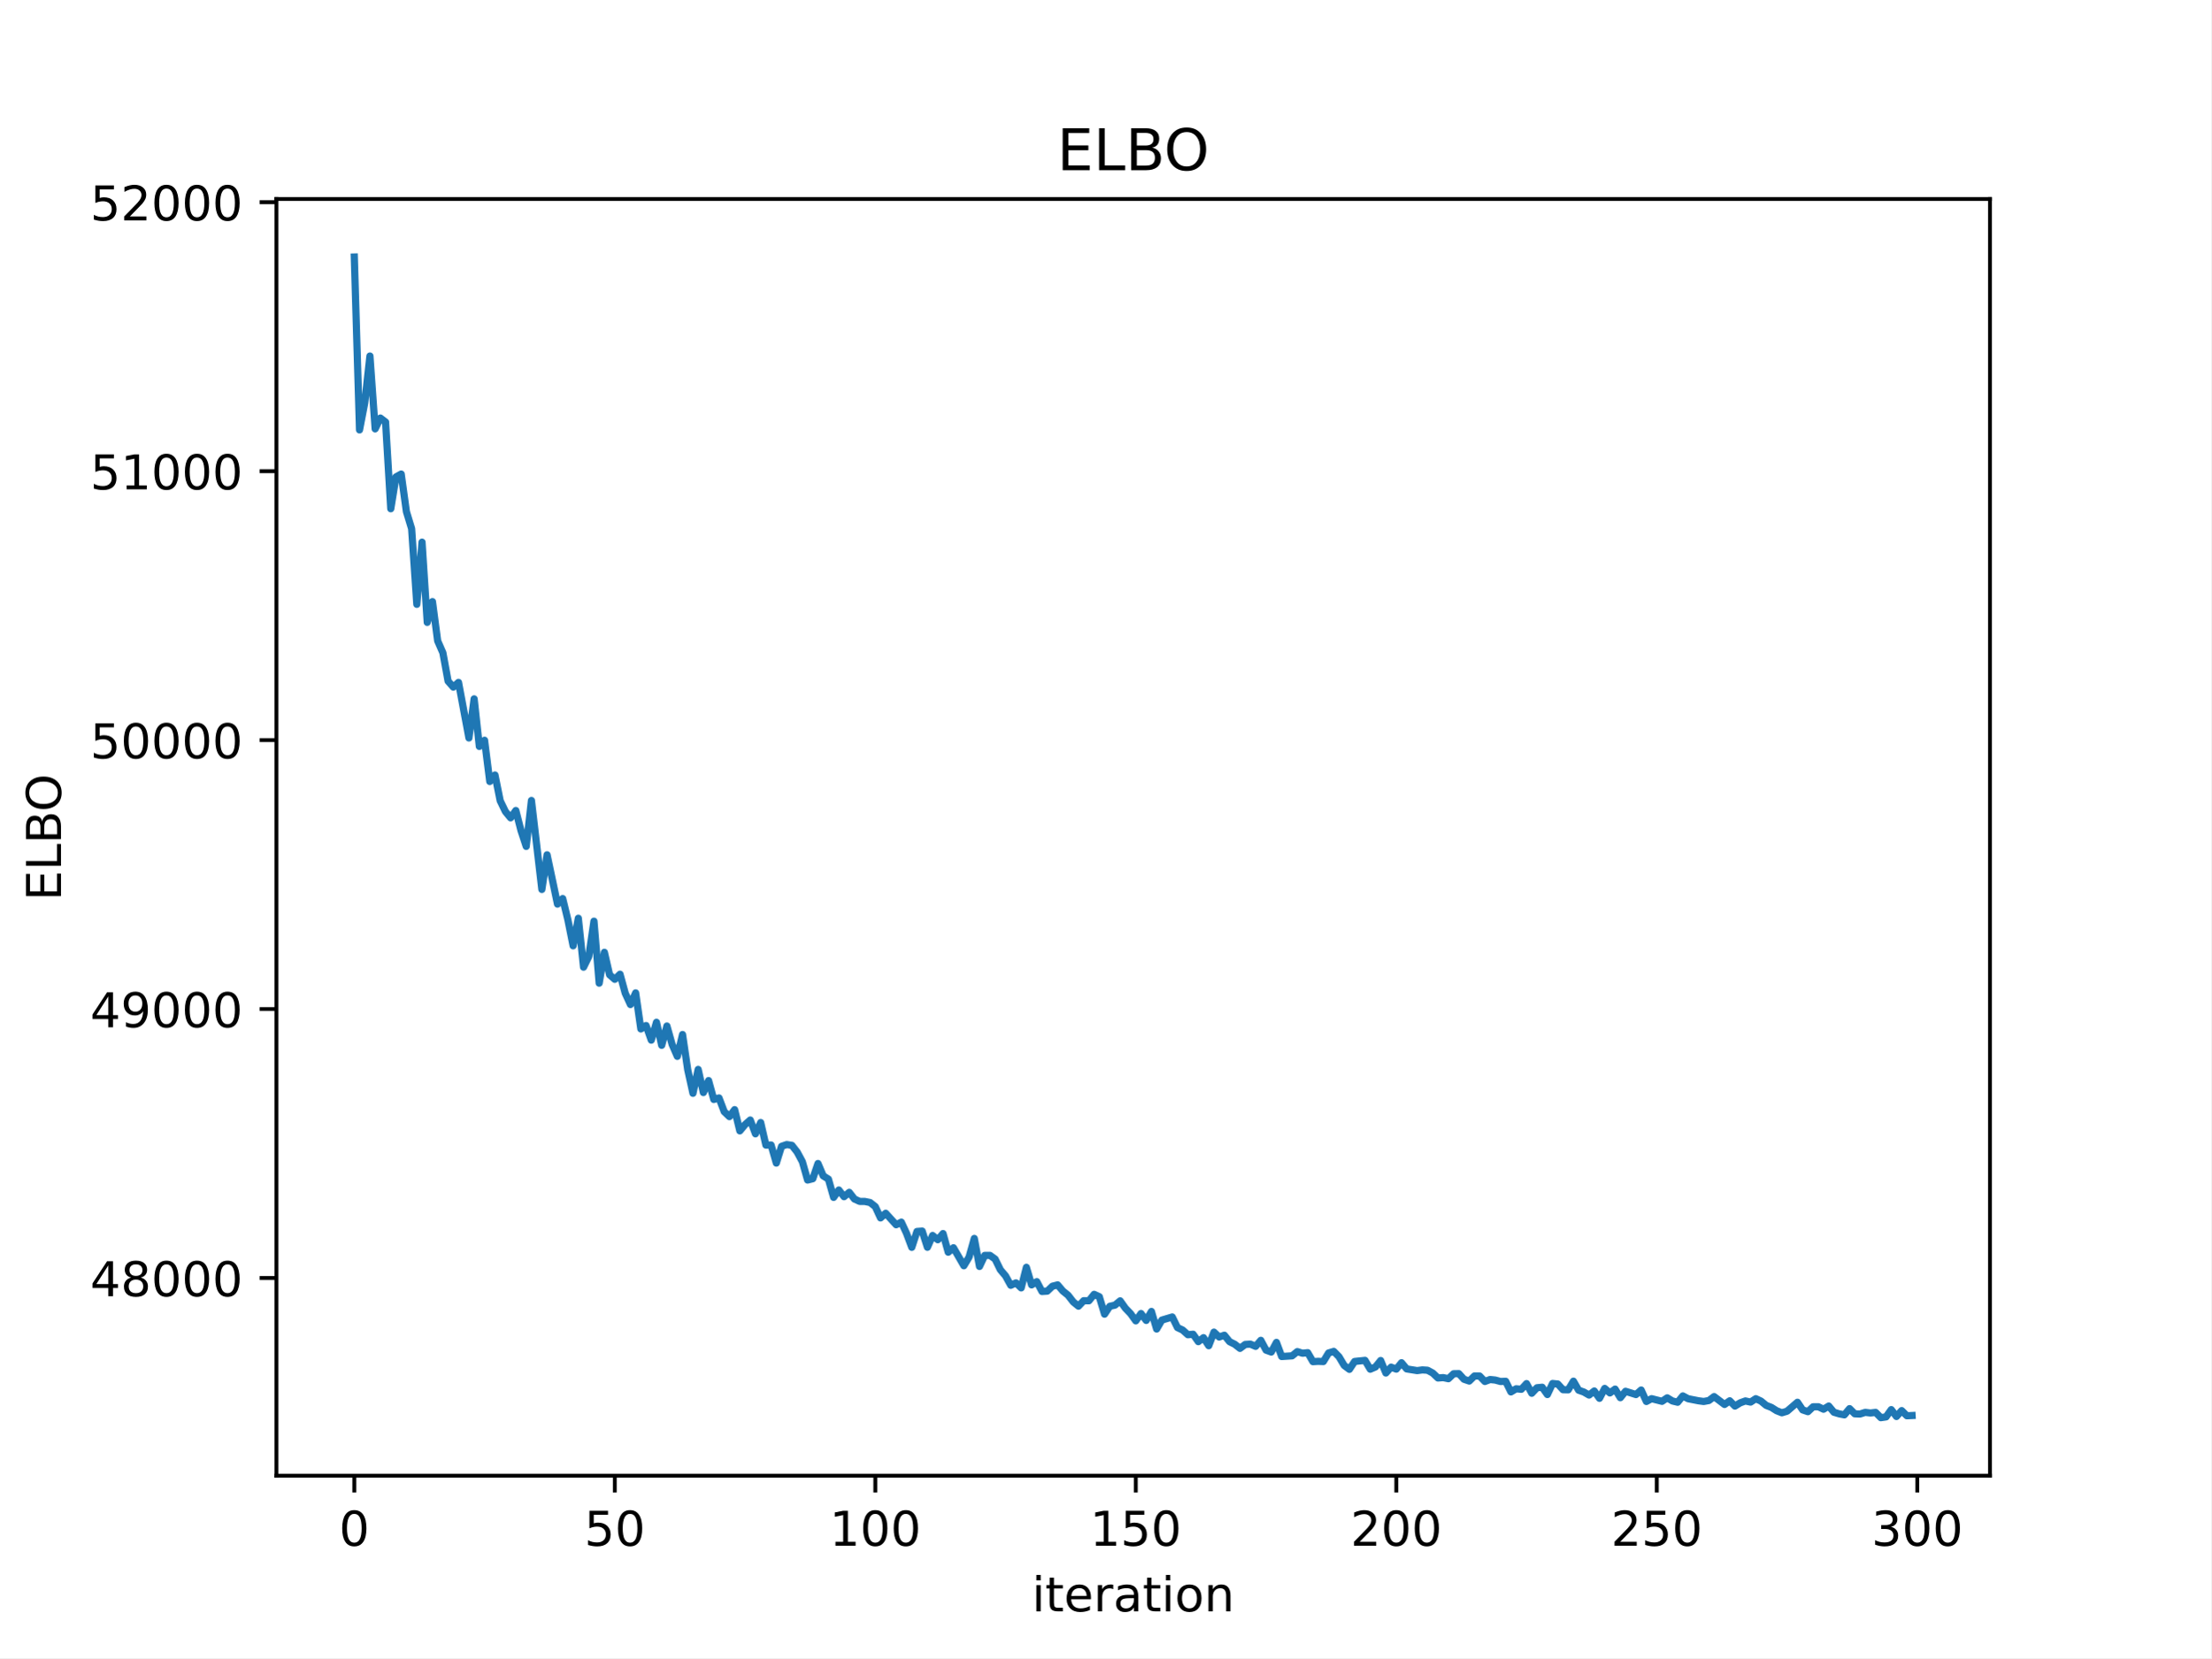
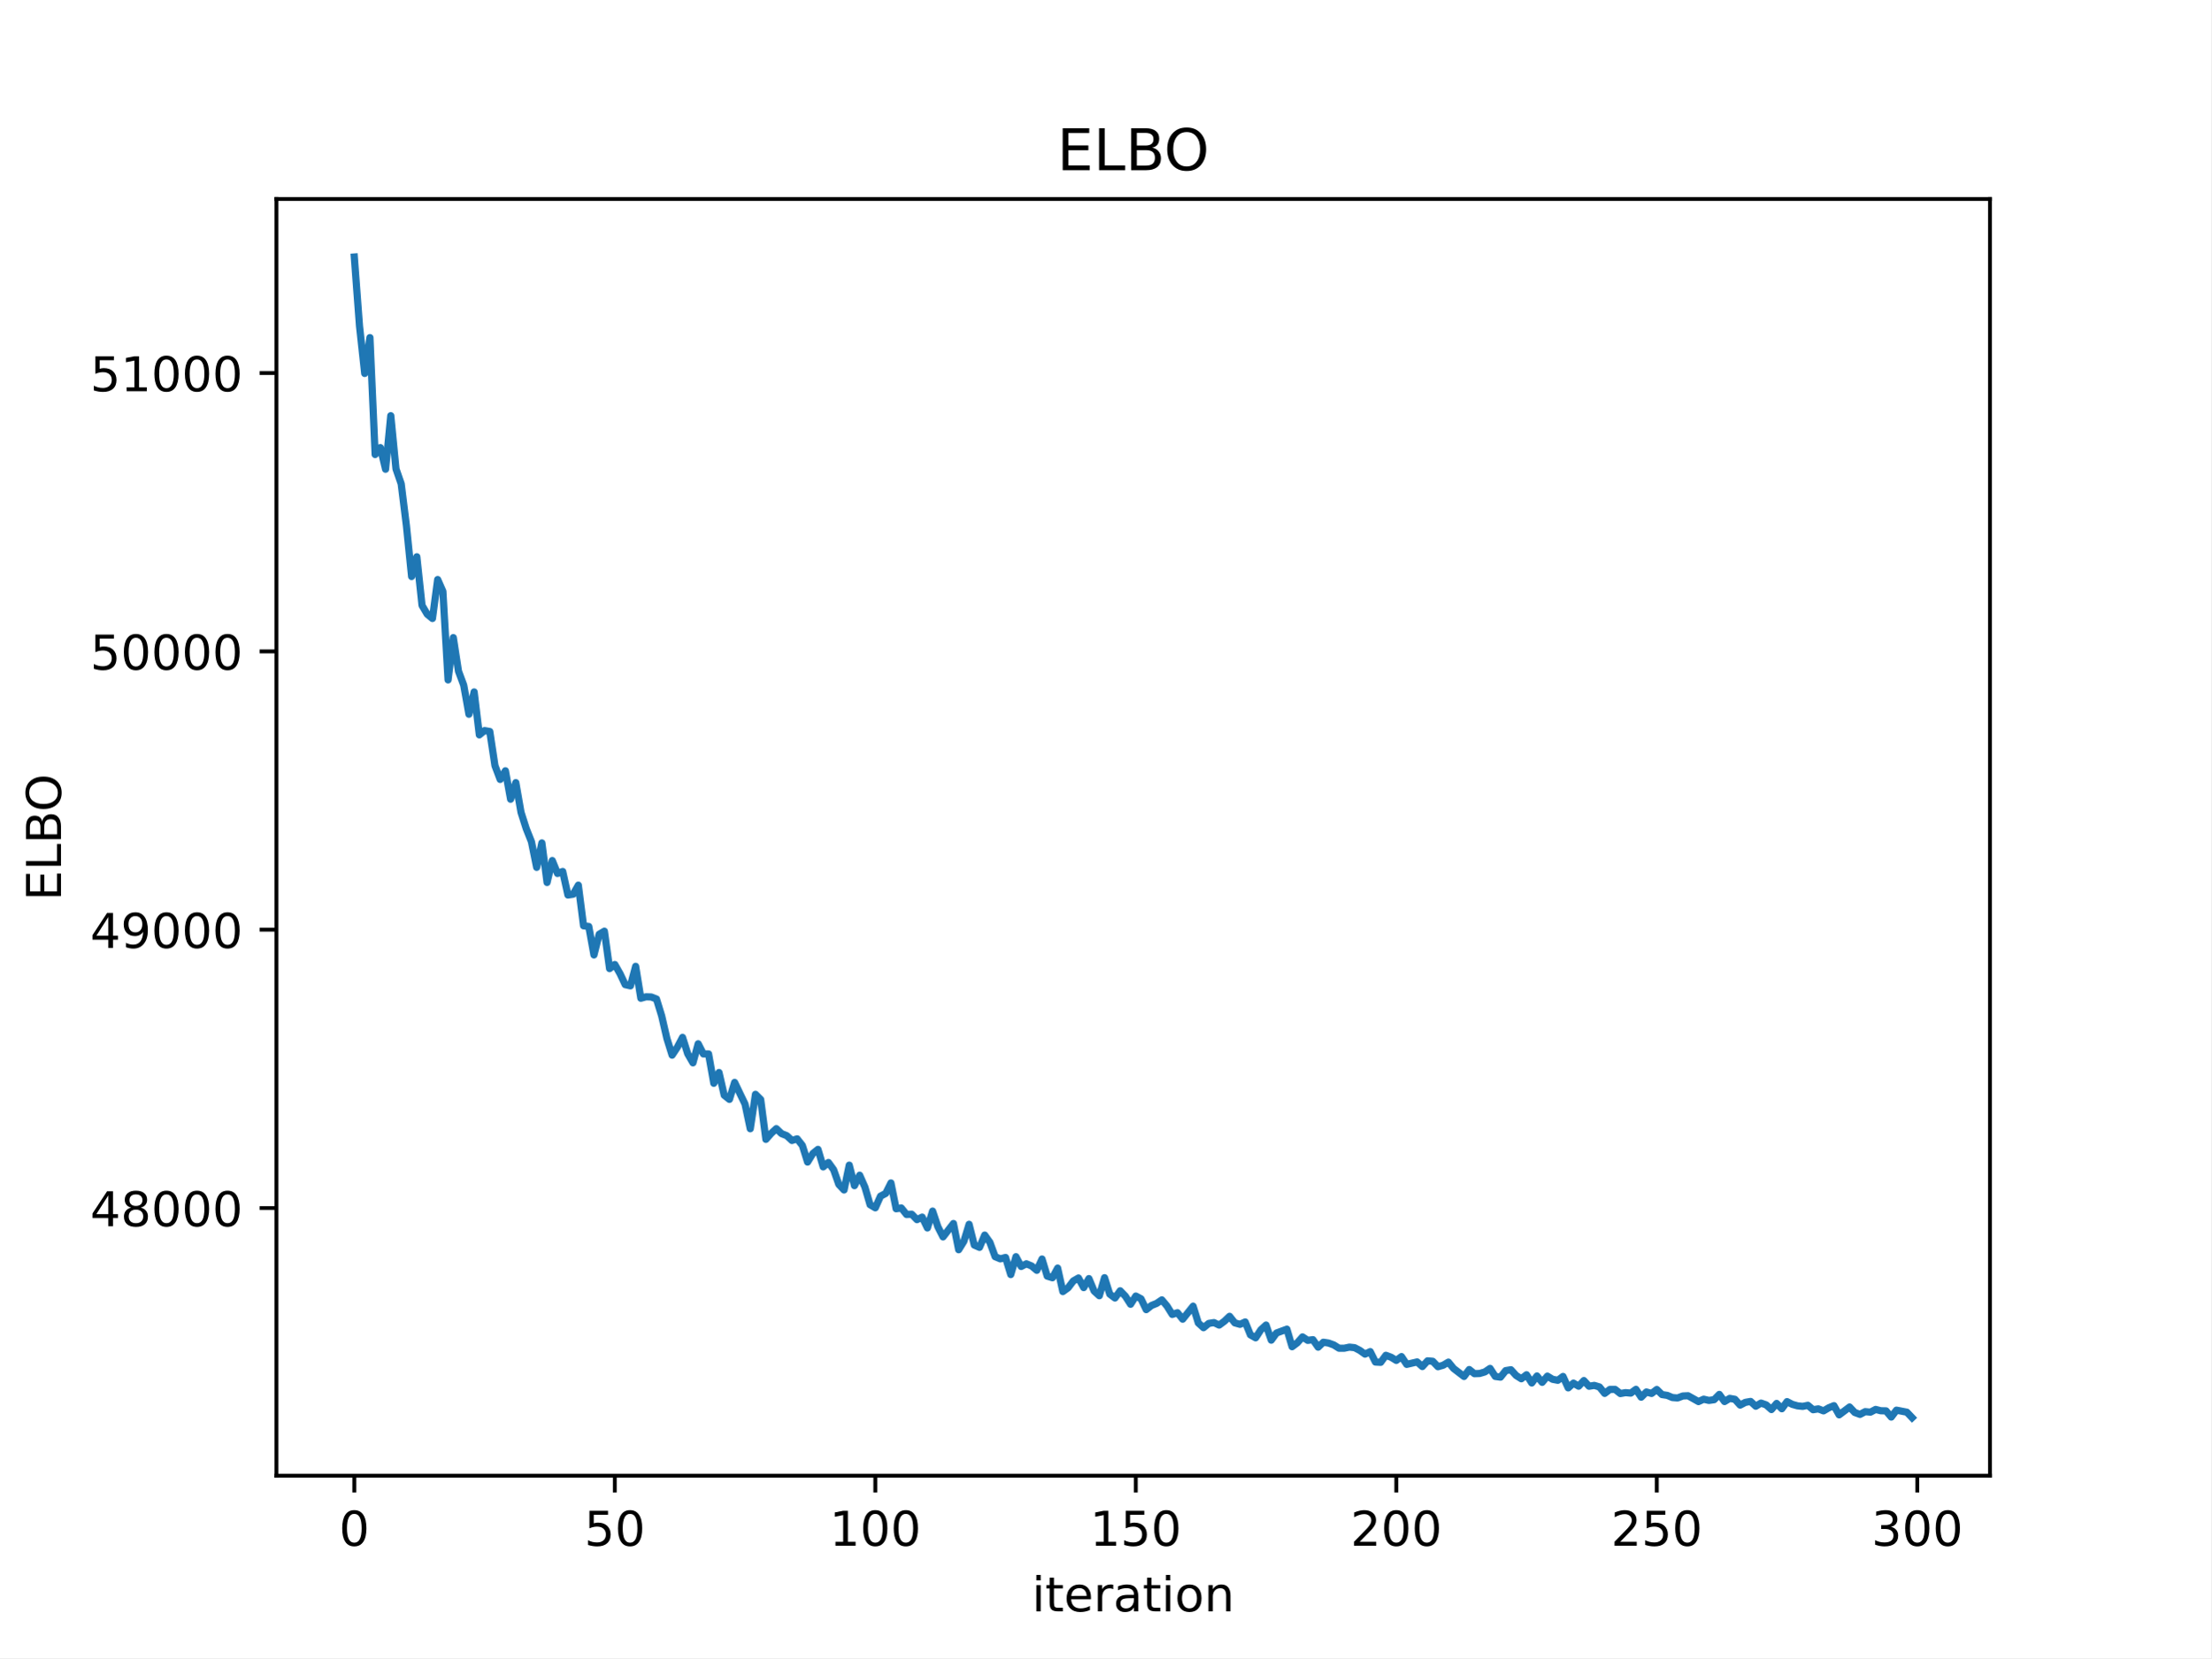
<svg xmlns="http://www.w3.org/2000/svg" xmlns:xlink="http://www.w3.org/1999/xlink" width="460.8pt" height="345.6pt" viewBox="0 0 460.8 345.6" version="1.1">
  <defs>
    <style type="text/css">*{stroke-linejoin: round; stroke-linecap: butt}</style>
  </defs>
  <g id="figure_1">
    <g id="patch_1">
      <path d="M 0 345.6  L 460.8 345.6  L 460.8 0  L 0 0  z " style="fill: #ffffff" />
    </g>
    <g id="axes_1">
      <g id="patch_2">
        <path d="M 57.6 307.584  L 414.72 307.584  L 414.72 41.472  L 57.6 41.472  z " style="fill: #ffffff" />
      </g>
      <g id="matplotlib.axis_1">
        <g id="xtick_1">
          <g id="line2d_1">
            <defs>
-               <path id="md02232cd45" d="M 0 0  L 0 3.5  " style="stroke: #000000; stroke-width: 0.8" />
-             </defs>
-             <g>
-               <use xlink:href="#md02232cd45" x="73.833" y="307.584" style="stroke: #000000; stroke-width: 0.8" />
+               <path id="m586a11cec5" d="M 0 0  L 0 3.5  " style="stroke: #000000; stroke-width: 0.8" />
+             </defs>
+             <g>
+               <use xlink:href="#m586a11cec5" x="73.833" y="307.584" style="stroke: #000000; stroke-width: 0.8" />
            </g>
          </g>
          <g id="text_1">
            <g transform="translate(70.65148 322.1824) scale(0.1 -0.1)">
              <defs>
                <path id="DejaVuSans-30" d="M 2034 4250  Q 1547 4250 1301 3770  Q 1056 3291 1056 2328  Q 1056 1369 1301 889  Q 1547 409 2034 409  Q 2525 409 2770 889  Q 3016 1369 3016 2328  Q 3016 3291 2770 3770  Q 2525 4250 2034 4250  z M 2034 4750  Q 2819 4750 3233 4129  Q 3647 3509 3647 2328  Q 3647 1150 3233 529  Q 2819 -91 2034 -91  Q 1250 -91 836 529  Q 422 1150 422 2328  Q 422 3509 836 4129  Q 1250 4750 2034 4750  z " transform="scale(0.015625)" />
              </defs>
              <use xlink:href="#DejaVuSans-30" />
            </g>
          </g>
        </g>
        <g id="xtick_2">
          <g id="line2d_2">
            <g>
-               <use xlink:href="#md02232cd45" x="128.123" y="307.584" style="stroke: #000000; stroke-width: 0.8" />
+               <use xlink:href="#m586a11cec5" x="128.123" y="307.584" style="stroke: #000000; stroke-width: 0.8" />
            </g>
          </g>
          <g id="text_2">
            <g transform="translate(121.7603 322.1824) scale(0.1 -0.1)">
              <defs>
                <path id="DejaVuSans-35" d="M 691 4666  L 3169 4666  L 3169 4134  L 1269 4134  L 1269 2991  Q 1406 3038 1543 3061  Q 1681 3084 1819 3084  Q 2600 3084 3056 2656  Q 3513 2228 3513 1497  Q 3513 744 3044 326  Q 2575 -91 1722 -91  Q 1428 -91 1123 -41  Q 819 9 494 109  L 494 744  Q 775 591 1075 516  Q 1375 441 1709 441  Q 2250 441 2565 725  Q 2881 1009 2881 1497  Q 2881 1984 2565 2268  Q 2250 2553 1709 2553  Q 1456 2553 1204 2497  Q 953 2441 691 2322  L 691 4666  z " transform="scale(0.015625)" />
              </defs>
              <use xlink:href="#DejaVuSans-35" />
              <use xlink:href="#DejaVuSans-30" transform="translate(63.62305 0)" />
            </g>
          </g>
        </g>
        <g id="xtick_3">
          <g id="line2d_3">
            <g>
-               <use xlink:href="#md02232cd45" x="182.413" y="307.584" style="stroke: #000000; stroke-width: 0.8" />
+               <use xlink:href="#m586a11cec5" x="182.413" y="307.584" style="stroke: #000000; stroke-width: 0.8" />
            </g>
          </g>
          <g id="text_3">
            <g transform="translate(172.8691 322.1824) scale(0.1 -0.1)">
              <defs>
                <path id="DejaVuSans-31" d="M 794 531  L 1825 531  L 1825 4091  L 703 3866  L 703 4441  L 1819 4666  L 2450 4666  L 2450 531  L 3481 531  L 3481 0  L 794 0  L 794 531  z " transform="scale(0.015625)" />
              </defs>
              <use xlink:href="#DejaVuSans-31" />
              <use xlink:href="#DejaVuSans-30" transform="translate(63.62305 0)" />
              <use xlink:href="#DejaVuSans-30" transform="translate(127.2461 0)" />
            </g>
          </g>
        </g>
        <g id="xtick_4">
          <g id="line2d_4">
            <g>
-               <use xlink:href="#md02232cd45" x="236.703" y="307.584" style="stroke: #000000; stroke-width: 0.8" />
+               <use xlink:href="#m586a11cec5" x="236.703" y="307.584" style="stroke: #000000; stroke-width: 0.8" />
            </g>
          </g>
          <g id="text_4">
            <g transform="translate(227.1592 322.1824) scale(0.1 -0.1)">
              <use xlink:href="#DejaVuSans-31" />
              <use xlink:href="#DejaVuSans-35" transform="translate(63.62305 0)" />
              <use xlink:href="#DejaVuSans-30" transform="translate(127.2461 0)" />
            </g>
          </g>
        </g>
        <g id="xtick_5">
          <g id="line2d_5">
            <g>
-               <use xlink:href="#md02232cd45" x="290.993" y="307.584" style="stroke: #000000; stroke-width: 0.8" />
+               <use xlink:href="#m586a11cec5" x="290.993" y="307.584" style="stroke: #000000; stroke-width: 0.8" />
            </g>
          </g>
          <g id="text_5">
            <g transform="translate(281.4492 322.1824) scale(0.1 -0.1)">
              <defs>
                <path id="DejaVuSans-32" d="M 1228 531  L 3431 531  L 3431 0  L 469 0  L 469 531  Q 828 903 1448 1529  Q 2069 2156 2228 2338  Q 2531 2678 2651 2914  Q 2772 3150 2772 3378  Q 2772 3750 2511 3984  Q 2250 4219 1831 4219  Q 1534 4219 1204 4116  Q 875 4013 500 3803  L 500 4441  Q 881 4594 1212 4672  Q 1544 4750 1819 4750  Q 2544 4750 2975 4387  Q 3406 4025 3406 3419  Q 3406 3131 3298 2873  Q 3191 2616 2906 2266  Q 2828 2175 2409 1742  Q 1991 1309 1228 531  z " transform="scale(0.015625)" />
              </defs>
              <use xlink:href="#DejaVuSans-32" />
              <use xlink:href="#DejaVuSans-30" transform="translate(63.62305 0)" />
              <use xlink:href="#DejaVuSans-30" transform="translate(127.2461 0)" />
            </g>
          </g>
        </g>
        <g id="xtick_6">
          <g id="line2d_6">
            <g>
-               <use xlink:href="#md02232cd45" x="345.283" y="307.584" style="stroke: #000000; stroke-width: 0.8" />
+               <use xlink:href="#m586a11cec5" x="345.283" y="307.584" style="stroke: #000000; stroke-width: 0.8" />
            </g>
          </g>
          <g id="text_6">
            <g transform="translate(335.7393 322.1824) scale(0.1 -0.1)">
              <use xlink:href="#DejaVuSans-32" />
              <use xlink:href="#DejaVuSans-35" transform="translate(63.62305 0)" />
              <use xlink:href="#DejaVuSans-30" transform="translate(127.2461 0)" />
            </g>
          </g>
        </g>
        <g id="xtick_7">
          <g id="line2d_7">
            <g>
-               <use xlink:href="#md02232cd45" x="399.573" y="307.584" style="stroke: #000000; stroke-width: 0.8" />
+               <use xlink:href="#m586a11cec5" x="399.573" y="307.584" style="stroke: #000000; stroke-width: 0.8" />
            </g>
          </g>
          <g id="text_7">
            <g transform="translate(390.0293 322.1824) scale(0.1 -0.1)">
              <defs>
                <path id="DejaVuSans-33" d="M 2597 2516  Q 3050 2419 3304 2112  Q 3559 1806 3559 1356  Q 3559 666 3084 287  Q 2609 -91 1734 -91  Q 1441 -91 1130 -33  Q 819 25 488 141  L 488 750  Q 750 597 1062 519  Q 1375 441 1716 441  Q 2309 441 2620 675  Q 2931 909 2931 1356  Q 2931 1769 2642 2001  Q 2353 2234 1838 2234  L 1294 2234  L 1294 2753  L 1863 2753  Q 2328 2753 2575 2939  Q 2822 3125 2822 3475  Q 2822 3834 2567 4026  Q 2313 4219 1838 4219  Q 1578 4219 1281 4162  Q 984 4106 628 3988  L 628 4550  Q 988 4650 1302 4700  Q 1616 4750 1894 4750  Q 2613 4750 3031 4423  Q 3450 4097 3450 3541  Q 3450 3153 3228 2886  Q 3006 2619 2597 2516  z " transform="scale(0.015625)" />
              </defs>
              <use xlink:href="#DejaVuSans-33" />
              <use xlink:href="#DejaVuSans-30" transform="translate(63.62305 0)" />
              <use xlink:href="#DejaVuSans-30" transform="translate(127.2461 0)" />
            </g>
          </g>
        </g>
        <g id="text_8">
          <g transform="translate(215.0373 335.8606) scale(0.1 -0.1)">
            <defs>
              <path id="DejaVuSans-69" d="M 603 3500  L 1178 3500  L 1178 0  L 603 0  L 603 3500  z M 603 4863  L 1178 4863  L 1178 4134  L 603 4134  L 603 4863  z " transform="scale(0.015625)" />
              <path id="DejaVuSans-74" d="M 1172 4494  L 1172 3500  L 2356 3500  L 2356 3053  L 1172 3053  L 1172 1153  Q 1172 725 1289 603  Q 1406 481 1766 481  L 2356 481  L 2356 0  L 1766 0  Q 1100 0 847 248  Q 594 497 594 1153  L 594 3053  L 172 3053  L 172 3500  L 594 3500  L 594 4494  L 1172 4494  z " transform="scale(0.015625)" />
              <path id="DejaVuSans-65" d="M 3597 1894  L 3597 1613  L 953 1613  Q 991 1019 1311 708  Q 1631 397 2203 397  Q 2534 397 2845 478  Q 3156 559 3463 722  L 3463 178  Q 3153 47 2828 -22  Q 2503 -91 2169 -91  Q 1331 -91 842 396  Q 353 884 353 1716  Q 353 2575 817 3079  Q 1281 3584 2069 3584  Q 2775 3584 3186 3129  Q 3597 2675 3597 1894  z M 3022 2063  Q 3016 2534 2758 2815  Q 2500 3097 2075 3097  Q 1594 3097 1305 2825  Q 1016 2553 972 2059  L 3022 2063  z " transform="scale(0.015625)" />
              <path id="DejaVuSans-72" d="M 2631 2963  Q 2534 3019 2420 3045  Q 2306 3072 2169 3072  Q 1681 3072 1420 2755  Q 1159 2438 1159 1844  L 1159 0  L 581 0  L 581 3500  L 1159 3500  L 1159 2956  Q 1341 3275 1631 3429  Q 1922 3584 2338 3584  Q 2397 3584 2469 3576  Q 2541 3569 2628 3553  L 2631 2963  z " transform="scale(0.015625)" />
              <path id="DejaVuSans-61" d="M 2194 1759  Q 1497 1759 1228 1600  Q 959 1441 959 1056  Q 959 750 1161 570  Q 1363 391 1709 391  Q 2188 391 2477 730  Q 2766 1069 2766 1631  L 2766 1759  L 2194 1759  z M 3341 1997  L 3341 0  L 2766 0  L 2766 531  Q 2569 213 2275 61  Q 1981 -91 1556 -91  Q 1019 -91 701 211  Q 384 513 384 1019  Q 384 1609 779 1909  Q 1175 2209 1959 2209  L 2766 2209  L 2766 2266  Q 2766 2663 2505 2880  Q 2244 3097 1772 3097  Q 1472 3097 1187 3025  Q 903 2953 641 2809  L 641 3341  Q 956 3463 1253 3523  Q 1550 3584 1831 3584  Q 2591 3584 2966 3190  Q 3341 2797 3341 1997  z " transform="scale(0.015625)" />
              <path id="DejaVuSans-6f" d="M 1959 3097  Q 1497 3097 1228 2736  Q 959 2375 959 1747  Q 959 1119 1226 758  Q 1494 397 1959 397  Q 2419 397 2687 759  Q 2956 1122 2956 1747  Q 2956 2369 2687 2733  Q 2419 3097 1959 3097  z M 1959 3584  Q 2709 3584 3137 3096  Q 3566 2609 3566 1747  Q 3566 888 3137 398  Q 2709 -91 1959 -91  Q 1206 -91 779 398  Q 353 888 353 1747  Q 353 2609 779 3096  Q 1206 3584 1959 3584  z " transform="scale(0.015625)" />
              <path id="DejaVuSans-6e" d="M 3513 2113  L 3513 0  L 2938 0  L 2938 2094  Q 2938 2591 2744 2837  Q 2550 3084 2163 3084  Q 1697 3084 1428 2787  Q 1159 2491 1159 1978  L 1159 0  L 581 0  L 581 3500  L 1159 3500  L 1159 2956  Q 1366 3272 1645 3428  Q 1925 3584 2291 3584  Q 2894 3584 3203 3211  Q 3513 2838 3513 2113  z " transform="scale(0.015625)" />
            </defs>
            <use xlink:href="#DejaVuSans-69" />
            <use xlink:href="#DejaVuSans-74" transform="translate(27.7832 0)" />
            <use xlink:href="#DejaVuSans-65" transform="translate(66.99219 0)" />
            <use xlink:href="#DejaVuSans-72" transform="translate(128.5156 0)" />
            <use xlink:href="#DejaVuSans-61" transform="translate(169.6289 0)" />
            <use xlink:href="#DejaVuSans-74" transform="translate(230.9082 0)" />
            <use xlink:href="#DejaVuSans-69" transform="translate(270.1172 0)" />
            <use xlink:href="#DejaVuSans-6f" transform="translate(297.9004 0)" />
            <use xlink:href="#DejaVuSans-6e" transform="translate(359.082 0)" />
          </g>
        </g>
      </g>
      <g id="matplotlib.axis_2">
        <g id="ytick_1">
          <g id="line2d_8">
            <defs>
-               <path id="md138877463" d="M 0 0  L -3.5 0  " style="stroke: #000000; stroke-width: 0.8" />
-             </defs>
-             <g>
-               <use xlink:href="#md138877463" x="57.6" y="266.38" style="stroke: #000000; stroke-width: 0.8" />
+               <path id="m902473b73f" d="M 0 0  L -3.5 0  " style="stroke: #000000; stroke-width: 0.8" />
+             </defs>
+             <g>
+               <use xlink:href="#m902473b73f" x="57.6" y="251.796" style="stroke: #000000; stroke-width: 0.8" />
            </g>
          </g>
          <g id="text_9">
-             <g transform="translate(18.7875 270.1793) scale(0.1 -0.1)">
+             <g transform="translate(18.7875 255.5955) scale(0.1 -0.1)">
              <defs>
                <path id="DejaVuSans-34" d="M 2419 4116  L 825 1625  L 2419 1625  L 2419 4116  z M 2253 4666  L 3047 4666  L 3047 1625  L 3713 1625  L 3713 1100  L 3047 1100  L 3047 0  L 2419 0  L 2419 1100  L 313 1100  L 313 1709  L 2253 4666  z " transform="scale(0.015625)" />
                <path id="DejaVuSans-38" d="M 2034 2216  Q 1584 2216 1326 1975  Q 1069 1734 1069 1313  Q 1069 891 1326 650  Q 1584 409 2034 409  Q 2484 409 2743 651  Q 3003 894 3003 1313  Q 3003 1734 2745 1975  Q 2488 2216 2034 2216  z M 1403 2484  Q 997 2584 770 2862  Q 544 3141 544 3541  Q 544 4100 942 4425  Q 1341 4750 2034 4750  Q 2731 4750 3128 4425  Q 3525 4100 3525 3541  Q 3525 3141 3298 2862  Q 3072 2584 2669 2484  Q 3125 2378 3379 2068  Q 3634 1759 3634 1313  Q 3634 634 3220 271  Q 2806 -91 2034 -91  Q 1263 -91 848 271  Q 434 634 434 1313  Q 434 1759 690 2068  Q 947 2378 1403 2484  z M 1172 3481  Q 1172 3119 1398 2916  Q 1625 2713 2034 2713  Q 2441 2713 2670 2916  Q 2900 3119 2900 3481  Q 2900 3844 2670 4047  Q 2441 4250 2034 4250  Q 1625 4250 1398 4047  Q 1172 3844 1172 3481  z " transform="scale(0.015625)" />
              </defs>
              <use xlink:href="#DejaVuSans-34" />
              <use xlink:href="#DejaVuSans-38" transform="translate(63.62305 0)" />
              <use xlink:href="#DejaVuSans-30" transform="translate(127.2461 0)" />
              <use xlink:href="#DejaVuSans-30" transform="translate(190.8691 0)" />
              <use xlink:href="#DejaVuSans-30" transform="translate(254.4922 0)" />
            </g>
          </g>
        </g>
        <g id="ytick_2">
          <g id="line2d_9">
            <g>
-               <use xlink:href="#md138877463" x="57.6" y="210.319" style="stroke: #000000; stroke-width: 0.8" />
+               <use xlink:href="#m902473b73f" x="57.6" y="193.779" style="stroke: #000000; stroke-width: 0.8" />
            </g>
          </g>
          <g id="text_10">
-             <g transform="translate(18.7875 214.1179) scale(0.1 -0.1)">
+             <g transform="translate(18.7875 197.5784) scale(0.1 -0.1)">
              <defs>
                <path id="DejaVuSans-39" d="M 703 97  L 703 672  Q 941 559 1184 500  Q 1428 441 1663 441  Q 2288 441 2617 861  Q 2947 1281 2994 2138  Q 2813 1869 2534 1725  Q 2256 1581 1919 1581  Q 1219 1581 811 2004  Q 403 2428 403 3163  Q 403 3881 828 4315  Q 1253 4750 1959 4750  Q 2769 4750 3195 4129  Q 3622 3509 3622 2328  Q 3622 1225 3098 567  Q 2575 -91 1691 -91  Q 1453 -91 1209 -44  Q 966 3 703 97  z M 1959 2075  Q 2384 2075 2632 2365  Q 2881 2656 2881 3163  Q 2881 3666 2632 3958  Q 2384 4250 1959 4250  Q 1534 4250 1286 3958  Q 1038 3666 1038 3163  Q 1038 2656 1286 2365  Q 1534 2075 1959 2075  z " transform="scale(0.015625)" />
              </defs>
              <use xlink:href="#DejaVuSans-34" />
              <use xlink:href="#DejaVuSans-39" transform="translate(63.62305 0)" />
              <use xlink:href="#DejaVuSans-30" transform="translate(127.2461 0)" />
              <use xlink:href="#DejaVuSans-30" transform="translate(190.8691 0)" />
              <use xlink:href="#DejaVuSans-30" transform="translate(254.4922 0)" />
            </g>
          </g>
        </g>
        <g id="ytick_3">
          <g id="line2d_10">
            <g>
-               <use xlink:href="#md138877463" x="57.6" y="154.257" style="stroke: #000000; stroke-width: 0.8" />
+               <use xlink:href="#m902473b73f" x="57.6" y="135.762" style="stroke: #000000; stroke-width: 0.8" />
            </g>
          </g>
          <g id="text_11">
-             <g transform="translate(18.7875 158.0565) scale(0.1 -0.1)">
+             <g transform="translate(18.7875 139.5612) scale(0.1 -0.1)">
              <use xlink:href="#DejaVuSans-35" />
              <use xlink:href="#DejaVuSans-30" transform="translate(63.62305 0)" />
              <use xlink:href="#DejaVuSans-30" transform="translate(127.2461 0)" />
              <use xlink:href="#DejaVuSans-30" transform="translate(190.8691 0)" />
              <use xlink:href="#DejaVuSans-30" transform="translate(254.4922 0)" />
            </g>
          </g>
        </g>
        <g id="ytick_4">
          <g id="line2d_11">
            <g>
-               <use xlink:href="#md138877463" x="57.6" y="98.196" style="stroke: #000000; stroke-width: 0.8" />
+               <use xlink:href="#m902473b73f" x="57.6" y="77.745" style="stroke: #000000; stroke-width: 0.8" />
            </g>
          </g>
          <g id="text_12">
-             <g transform="translate(18.7875 101.9951) scale(0.1 -0.1)">
+             <g transform="translate(18.7875 81.54406) scale(0.1 -0.1)">
              <use xlink:href="#DejaVuSans-35" />
              <use xlink:href="#DejaVuSans-31" transform="translate(63.62305 0)" />
              <use xlink:href="#DejaVuSans-30" transform="translate(127.2461 0)" />
              <use xlink:href="#DejaVuSans-30" transform="translate(190.8691 0)" />
              <use xlink:href="#DejaVuSans-30" transform="translate(254.4922 0)" />
            </g>
          </g>
        </g>
-         <g id="ytick_5">
-           <g id="line2d_12">
-             <g>
-               <use xlink:href="#md138877463" x="57.6" y="42.135" style="stroke: #000000; stroke-width: 0.8" />
-             </g>
-           </g>
-           <g id="text_13">
-             <g transform="translate(18.7875 45.93376) scale(0.1 -0.1)">
-               <use xlink:href="#DejaVuSans-35" />
-               <use xlink:href="#DejaVuSans-32" transform="translate(63.62305 0)" />
-               <use xlink:href="#DejaVuSans-30" transform="translate(127.2461 0)" />
-               <use xlink:href="#DejaVuSans-30" transform="translate(190.8691 0)" />
-               <use xlink:href="#DejaVuSans-30" transform="translate(254.4922 0)" />
-             </g>
-           </g>
-         </g>
-         <g id="text_14">
+         <g id="text_13">
          <g transform="translate(12.70781 187.7522) rotate(-90) scale(0.1 -0.1)">
            <defs>
              <path id="DejaVuSans-45" d="M 628 4666  L 3578 4666  L 3578 4134  L 1259 4134  L 1259 2753  L 3481 2753  L 3481 2222  L 1259 2222  L 1259 531  L 3634 531  L 3634 0  L 628 0  L 628 4666  z " transform="scale(0.015625)" />
              <path id="DejaVuSans-4c" d="M 628 4666  L 1259 4666  L 1259 531  L 3531 531  L 3531 0  L 628 0  L 628 4666  z " transform="scale(0.015625)" />
              <path id="DejaVuSans-42" d="M 1259 2228  L 1259 519  L 2272 519  Q 2781 519 3026 730  Q 3272 941 3272 1375  Q 3272 1813 3026 2020  Q 2781 2228 2272 2228  L 1259 2228  z M 1259 4147  L 1259 2741  L 2194 2741  Q 2656 2741 2882 2914  Q 3109 3088 3109 3444  Q 3109 3797 2882 3972  Q 2656 4147 2194 4147  L 1259 4147  z M 628 4666  L 2241 4666  Q 2963 4666 3353 4366  Q 3744 4066 3744 3513  Q 3744 3084 3544 2831  Q 3344 2578 2956 2516  Q 3422 2416 3680 2098  Q 3938 1781 3938 1306  Q 3938 681 3513 340  Q 3088 0 2303 0  L 628 0  L 628 4666  z " transform="scale(0.015625)" />
              <path id="DejaVuSans-4f" d="M 2522 4238  Q 1834 4238 1429 3725  Q 1025 3213 1025 2328  Q 1025 1447 1429 934  Q 1834 422 2522 422  Q 3209 422 3611 934  Q 4013 1447 4013 2328  Q 4013 3213 3611 3725  Q 3209 4238 2522 4238  z M 2522 4750  Q 3503 4750 4090 4092  Q 4678 3434 4678 2328  Q 4678 1225 4090 567  Q 3503 -91 2522 -91  Q 1538 -91 948 565  Q 359 1222 359 2328  Q 359 3434 948 4092  Q 1538 4750 2522 4750  z " transform="scale(0.015625)" />
            </defs>
            <use xlink:href="#DejaVuSans-45" />
            <use xlink:href="#DejaVuSans-4c" transform="translate(63.18359 0)" />
            <use xlink:href="#DejaVuSans-42" transform="translate(118.8965 0)" />
            <use xlink:href="#DejaVuSans-4f" transform="translate(185.75 0)" />
          </g>
        </g>
      </g>
-       <g id="line2d_13">
-         <path d="M 73.833 53.568  L 74.919 89.601  L 76.004 83.995  L 77.09 74.206  L 78.176 89.382  L 79.262 87.132  L 80.348 87.958  L 81.433 106.038  L 82.519 99.398  L 83.605 98.801  L 84.691 106.64  L 85.777 110.19  L 86.862 125.957  L 87.948 113  L 89.034 129.721  L 90.12 125.396  L 91.206 133.586  L 92.291 136.057  L 93.377 141.965  L 94.463 143.209  L 95.549 142.227  L 97.72 153.814  L 98.806 145.663  L 99.892 155.577  L 100.978 154.298  L 102.064 162.887  L 103.149 161.529  L 104.235 166.896  L 105.321 169.145  L 106.407 170.466  L 107.493 168.935  L 108.578 173.146  L 109.664 176.417  L 110.75 166.848  L 112.922 185.386  L 114.007 178.168  L 116.179 188.44  L 117.265 187.292  L 118.351 191.758  L 119.436 197.141  L 120.522 191.388  L 121.608 201.592  L 122.694 199.377  L 123.78 192.004  L 124.865 204.924  L 125.951 198.495  L 127.037 203.181  L 128.123 204.122  L 129.209 203.055  L 130.294 207.01  L 131.38 209.379  L 132.466 206.951  L 133.552 214.465  L 134.638 213.753  L 135.723 216.799  L 136.809 213.082  L 137.895 217.88  L 138.981 213.851  L 140.067 217.695  L 141.152 220.178  L 142.238 215.627  L 143.324 222.987  L 144.41 227.879  L 145.496 222.903  L 146.581 227.73  L 147.667 225.228  L 148.753 229.17  L 149.839 228.847  L 150.925 231.706  L 152.01 232.742  L 153.096 231.285  L 154.182 235.716  L 155.268 234.402  L 156.354 233.447  L 157.439 236.321  L 158.525 233.975  L 159.611 238.678  L 160.697 238.659  L 161.783 242.426  L 162.868 238.939  L 163.954 238.563  L 165.04 238.735  L 166.126 240.123  L 167.212 242.134  L 168.297 245.956  L 169.383 245.685  L 170.469 242.512  L 171.555 245.089  L 172.641 245.765  L 173.726 249.577  L 174.812 248.036  L 175.898 249.43  L 176.984 248.523  L 178.07 249.921  L 179.155 250.411  L 180.241 250.421  L 181.327 250.647  L 182.413 251.503  L 183.499 253.855  L 184.584 252.889  L 186.756 255.276  L 187.842 254.738  L 188.928 257.092  L 190.013 259.988  L 191.099 256.677  L 192.185 256.599  L 193.271 259.977  L 194.357 257.518  L 195.442 258.401  L 196.528 257.115  L 197.614 261.006  L 198.7 260.069  L 200.871 263.825  L 201.957 262.013  L 203.043 258.131  L 204.129 263.973  L 205.215 261.663  L 206.3 261.655  L 207.386 262.436  L 208.472 264.652  L 209.558 265.937  L 210.644 267.901  L 211.729 267.394  L 212.815 268.44  L 213.901 264.153  L 214.987 267.815  L 216.073 267.14  L 217.158 269.192  L 218.244 269.121  L 219.33 268.087  L 220.416 267.81  L 221.502 269.092  L 222.587 269.967  L 223.673 271.365  L 224.759 272.253  L 225.845 271.103  L 226.931 271.127  L 228.016 269.778  L 229.102 270.279  L 230.188 273.92  L 231.274 272.279  L 232.36 272.034  L 233.445 271.139  L 234.531 272.671  L 235.617 273.803  L 236.703 275.313  L 237.789 273.783  L 238.875 275.224  L 239.96 273.354  L 241.046 277.017  L 242.132 275.152  L 244.304 274.497  L 245.389 276.714  L 246.475 277.231  L 247.561 278.203  L 248.647 278.096  L 249.733 279.644  L 250.818 278.814  L 251.904 280.495  L 252.99 277.658  L 254.076 278.681  L 255.162 278.304  L 256.247 279.651  L 257.333 280.191  L 258.419 281.046  L 259.505 280.231  L 260.591 280.166  L 261.676 280.628  L 262.762 279.366  L 263.848 281.412  L 264.934 281.815  L 266.02 279.803  L 267.105 282.74  L 269.277 282.6  L 270.363 281.719  L 271.449 282.062  L 272.534 281.939  L 273.62 283.817  L 274.706 283.747  L 275.792 283.796  L 276.878 282.004  L 277.963 281.679  L 279.049 282.784  L 280.135 284.608  L 281.221 285.42  L 282.307 283.776  L 284.478 283.547  L 285.564 285.388  L 286.65 284.92  L 287.736 283.573  L 288.821 286.184  L 289.907 284.963  L 290.993 285.373  L 292.079 284.034  L 293.165 285.328  L 295.336 285.677  L 296.422 285.533  L 297.508 285.602  L 298.594 286.191  L 299.679 287.22  L 300.765 287.136  L 301.851 287.367  L 302.937 286.331  L 304.023 286.309  L 305.108 287.486  L 306.194 287.859  L 307.28 286.8  L 308.366 286.813  L 309.452 287.949  L 310.537 287.536  L 311.623 287.65  L 312.709 287.951  L 313.795 287.911  L 314.881 290.121  L 315.966 289.469  L 317.052 289.575  L 318.138 288.387  L 319.224 290.402  L 320.31 289.256  L 321.395 289.143  L 322.481 290.666  L 323.567 288.362  L 324.653 288.478  L 325.739 289.661  L 326.824 289.687  L 327.91 287.885  L 328.996 289.766  L 330.082 290.149  L 331.168 290.777  L 332.253 289.93  L 333.339 291.459  L 334.425 289.397  L 335.511 290.335  L 336.597 289.533  L 337.682 291.331  L 338.768 289.99  L 340.94 290.671  L 342.026 289.726  L 343.111 292.114  L 344.197 291.528  L 346.369 292.084  L 347.455 291.353  L 348.54 292.008  L 349.626 292.272  L 350.712 290.956  L 351.798 291.539  L 353.969 291.967  L 355.055 292.115  L 356.141 291.912  L 357.227 291.094  L 359.398 292.74  L 360.484 291.971  L 361.57 293.076  L 362.656 292.402  L 363.742 292.001  L 364.827 292.243  L 365.913 291.532  L 366.999 292.039  L 368.085 292.934  L 369.171 293.355  L 370.256 294.042  L 371.342 294.472  L 372.428 294.143  L 374.6 292.277  L 375.685 293.872  L 376.771 294.24  L 377.857 293.221  L 378.943 293.212  L 380.029 293.726  L 381.114 293.068  L 382.2 294.361  L 383.286 294.693  L 384.372 294.903  L 385.458 293.603  L 386.543 294.69  L 387.629 294.732  L 388.715 294.383  L 389.801 294.516  L 390.887 294.39  L 391.972 295.488  L 393.058 295.325  L 394.144 293.813  L 395.23 295.242  L 396.316 294.02  L 397.401 295.092  L 398.487 295.038  L 398.487 295.038  " clip-path="url(#p181396d19b)" style="fill: none; stroke: #1f77b4; stroke-width: 1.5; stroke-linecap: square" />
+       <g id="line2d_12">
+         <path d="M 73.833 53.568  L 74.919 67.98  L 76.004 77.836  L 77.09 70.365  L 78.176 94.731  L 79.262 93.295  L 80.348 97.799  L 81.433 86.641  L 82.519 97.72  L 83.605 100.852  L 84.691 109.566  L 85.777 120.16  L 86.862 116.043  L 87.948 126.189  L 89.034 128.018  L 90.12 128.912  L 91.206 120.793  L 92.291 123.251  L 93.377 141.713  L 94.463 132.898  L 95.549 139.909  L 96.635 142.814  L 97.72 148.867  L 98.806 144.222  L 99.892 153.167  L 100.978 152.274  L 102.064 152.465  L 103.149 159.594  L 104.235 162.46  L 105.321 160.659  L 106.407 166.582  L 107.493 163.126  L 108.578 169.327  L 109.664 172.709  L 110.75 175.447  L 111.836 180.782  L 112.922 175.689  L 114.007 183.931  L 115.093 179.37  L 116.179 182.056  L 117.265 181.643  L 118.351 186.547  L 119.436 186.389  L 120.522 184.498  L 121.608 192.967  L 122.694 193.095  L 123.78 199.041  L 124.865 194.726  L 125.951 194.094  L 127.037 201.891  L 128.123 201.028  L 129.209 202.937  L 130.294 205.234  L 131.38 205.486  L 132.466 201.414  L 133.552 208.07  L 134.638 207.765  L 135.723 207.801  L 136.809 208.227  L 137.895 211.766  L 138.981 216.465  L 140.067 219.929  L 141.152 218.286  L 142.238 216.225  L 143.324 219.65  L 144.41 221.532  L 145.496 217.559  L 146.581 219.677  L 147.667 219.679  L 148.753 225.795  L 149.839 223.543  L 150.925 228.277  L 152.01 229.147  L 153.096 225.613  L 155.268 230.145  L 156.354 235.269  L 157.439 228.09  L 158.525 229.173  L 159.611 237.482  L 160.697 236.247  L 161.783 235.249  L 162.868 236.279  L 163.954 236.706  L 165.04 237.71  L 166.126 237.371  L 167.212 238.743  L 168.297 242.215  L 169.383 240.444  L 170.469 239.567  L 171.555 243.222  L 172.641 242.298  L 173.726 243.801  L 174.812 246.877  L 175.898 248.029  L 176.984 242.85  L 178.07 247.131  L 179.155 244.956  L 180.241 247.411  L 181.327 251.107  L 182.413 251.749  L 183.499 249.319  L 184.584 248.749  L 185.67 246.566  L 186.756 251.945  L 187.842 251.787  L 188.928 253.147  L 190.013 253.094  L 191.099 254.214  L 192.185 253.684  L 193.271 255.947  L 194.357 252.431  L 195.442 255.669  L 196.528 257.813  L 198.7 255.015  L 199.786 260.484  L 200.871 258.735  L 201.957 255.182  L 203.043 259.516  L 204.129 259.995  L 205.215 257.432  L 206.3 258.958  L 207.386 261.933  L 208.472 262.387  L 209.558 262.099  L 210.644 265.665  L 211.729 261.939  L 212.815 263.976  L 213.901 263.418  L 214.987 263.87  L 216.073 264.779  L 217.158 262.423  L 218.244 265.99  L 219.33 266.326  L 220.416 264.315  L 221.502 269.212  L 222.587 268.426  L 223.673 266.999  L 224.759 266.374  L 225.845 268.378  L 226.931 266.501  L 228.016 269.097  L 229.102 270.075  L 230.188 266.312  L 231.274 269.733  L 232.36 270.55  L 233.445 269.042  L 234.531 270.166  L 235.617 271.854  L 236.703 270.138  L 237.789 270.714  L 238.875 272.973  L 239.96 272.115  L 241.046 271.672  L 242.132 270.936  L 243.218 272.235  L 244.304 273.977  L 245.389 273.614  L 246.475 274.962  L 248.647 272.255  L 249.733 275.747  L 250.818 276.736  L 251.904 275.847  L 252.99 275.669  L 254.076 276.194  L 255.162 275.395  L 256.247 274.36  L 257.333 275.726  L 258.419 276.038  L 259.505 275.539  L 260.591 278.231  L 261.676 278.845  L 262.762 277.177  L 263.848 276.182  L 264.934 279.335  L 266.02 277.845  L 268.191 277.041  L 269.277 280.701  L 270.363 279.883  L 271.449 278.652  L 272.534 279.376  L 273.62 279.232  L 274.706 280.795  L 275.792 279.764  L 276.878 279.938  L 277.963 280.331  L 279.049 281.01  L 280.135 281.016  L 281.221 280.783  L 282.307 280.901  L 283.392 281.472  L 284.478 282.246  L 285.564 281.721  L 286.65 283.897  L 287.736 283.955  L 288.821 282.484  L 289.907 282.896  L 290.993 283.56  L 292.079 282.76  L 293.165 284.379  L 295.336 283.869  L 296.422 284.837  L 297.508 283.644  L 298.594 283.74  L 299.679 284.871  L 300.765 284.556  L 301.851 283.912  L 302.937 285.239  L 305.108 286.904  L 306.194 285.453  L 307.28 286.322  L 308.366 286.28  L 309.452 285.953  L 310.537 285.22  L 311.623 286.895  L 312.709 287.044  L 313.795 285.678  L 314.881 285.498  L 315.966 286.696  L 317.052 287.378  L 318.138 286.544  L 319.224 288.26  L 320.31 286.798  L 321.395 288.128  L 322.481 286.831  L 323.567 287.491  L 324.653 287.701  L 325.739 286.897  L 326.824 289.281  L 327.91 288.289  L 328.996 288.931  L 330.082 287.756  L 331.168 288.939  L 332.253 288.759  L 333.339 289.091  L 334.425 290.429  L 335.511 289.604  L 336.597 289.602  L 337.682 290.465  L 338.768 290.27  L 339.854 290.373  L 340.94 289.585  L 342.026 291.223  L 343.111 290.137  L 344.197 290.441  L 345.283 289.614  L 346.369 290.674  L 347.455 290.842  L 348.54 291.3  L 349.626 291.382  L 350.712 290.968  L 351.798 290.922  L 353.969 292.135  L 355.055 291.638  L 356.141 291.898  L 357.227 291.741  L 358.313 290.639  L 359.398 292.127  L 360.484 291.466  L 361.57 291.667  L 362.656 292.871  L 363.742 292.296  L 364.827 292.103  L 365.913 293.107  L 366.999 292.447  L 368.085 292.829  L 369.171 293.795  L 370.256 292.524  L 371.342 293.63  L 372.428 292.144  L 373.514 292.712  L 374.6 293.025  L 375.685 293.14  L 376.771 292.913  L 377.857 293.829  L 378.943 293.653  L 380.029 294.072  L 381.114 293.435  L 382.2 292.987  L 383.286 294.904  L 385.458 293.266  L 386.543 294.411  L 387.629 294.812  L 388.715 294.235  L 389.801 294.343  L 390.887 293.769  L 391.972 294.05  L 393.058 294.073  L 394.144 295.362  L 395.23 293.922  L 397.401 294.351  L 398.487 295.488  L 398.487 295.488  " clip-path="url(#pdc39ef6cd4)" style="fill: none; stroke: #1f77b4; stroke-width: 1.5; stroke-linecap: square" />
      </g>
      <g id="patch_3">
        <path d="M 57.6 307.584  L 57.6 41.472  " style="fill: none; stroke: #000000; stroke-width: 0.8; stroke-linejoin: miter; stroke-linecap: square" />
      </g>
      <g id="patch_4">
        <path d="M 414.72 307.584  L 414.72 41.472  " style="fill: none; stroke: #000000; stroke-width: 0.8; stroke-linejoin: miter; stroke-linecap: square" />
      </g>
      <g id="patch_5">
        <path d="M 57.6 307.584  L 414.72 307.584  " style="fill: none; stroke: #000000; stroke-width: 0.8; stroke-linejoin: miter; stroke-linecap: square" />
      </g>
      <g id="patch_6">
        <path d="M 57.6 41.472  L 414.72 41.472  " style="fill: none; stroke: #000000; stroke-width: 0.8; stroke-linejoin: miter; stroke-linecap: square" />
      </g>
-       <g id="text_15">
+       <g id="text_14">
        <g transform="translate(220.2909 35.472) scale(0.12 -0.12)">
          <use xlink:href="#DejaVuSans-45" />
          <use xlink:href="#DejaVuSans-4c" transform="translate(63.18359 0)" />
          <use xlink:href="#DejaVuSans-42" transform="translate(118.8965 0)" />
          <use xlink:href="#DejaVuSans-4f" transform="translate(185.75 0)" />
        </g>
      </g>
    </g>
  </g>
  <defs>
-     <clipPath id="p181396d19b">
+     <clipPath id="pdc39ef6cd4">
      <rect x="57.6" y="41.472" width="357.12" height="266.112" />
    </clipPath>
  </defs>
</svg>
